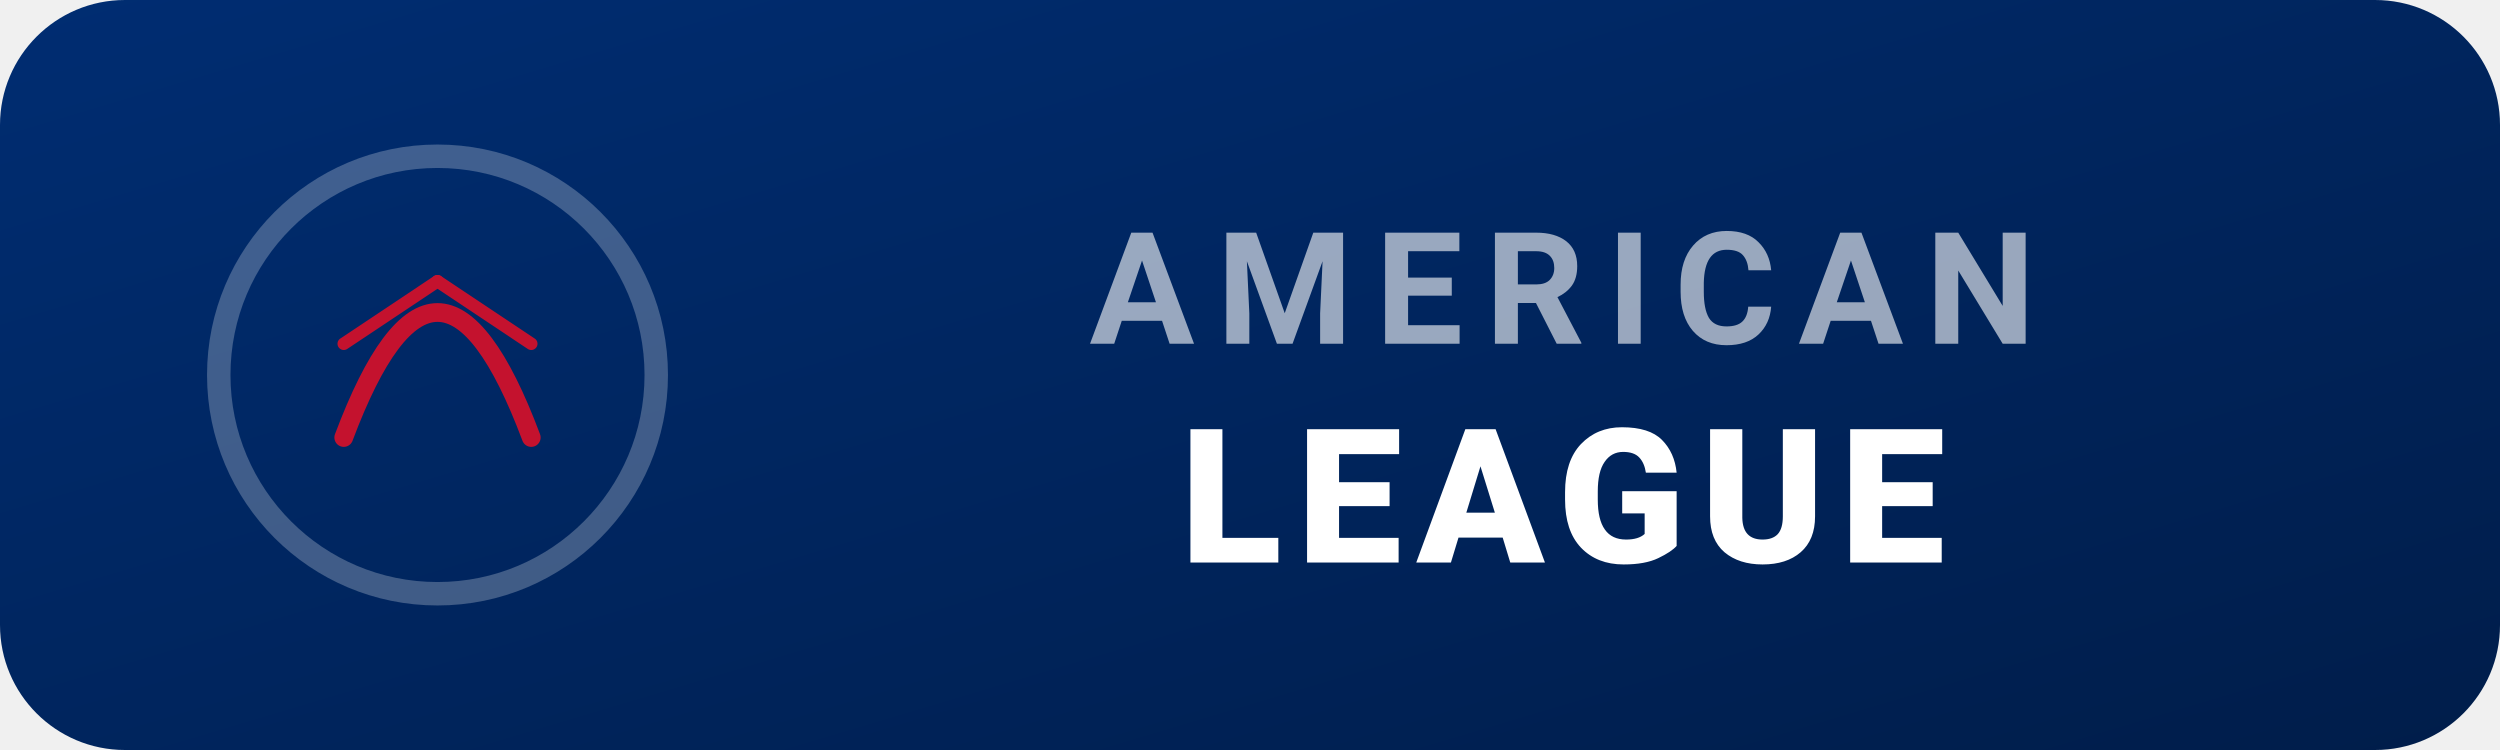
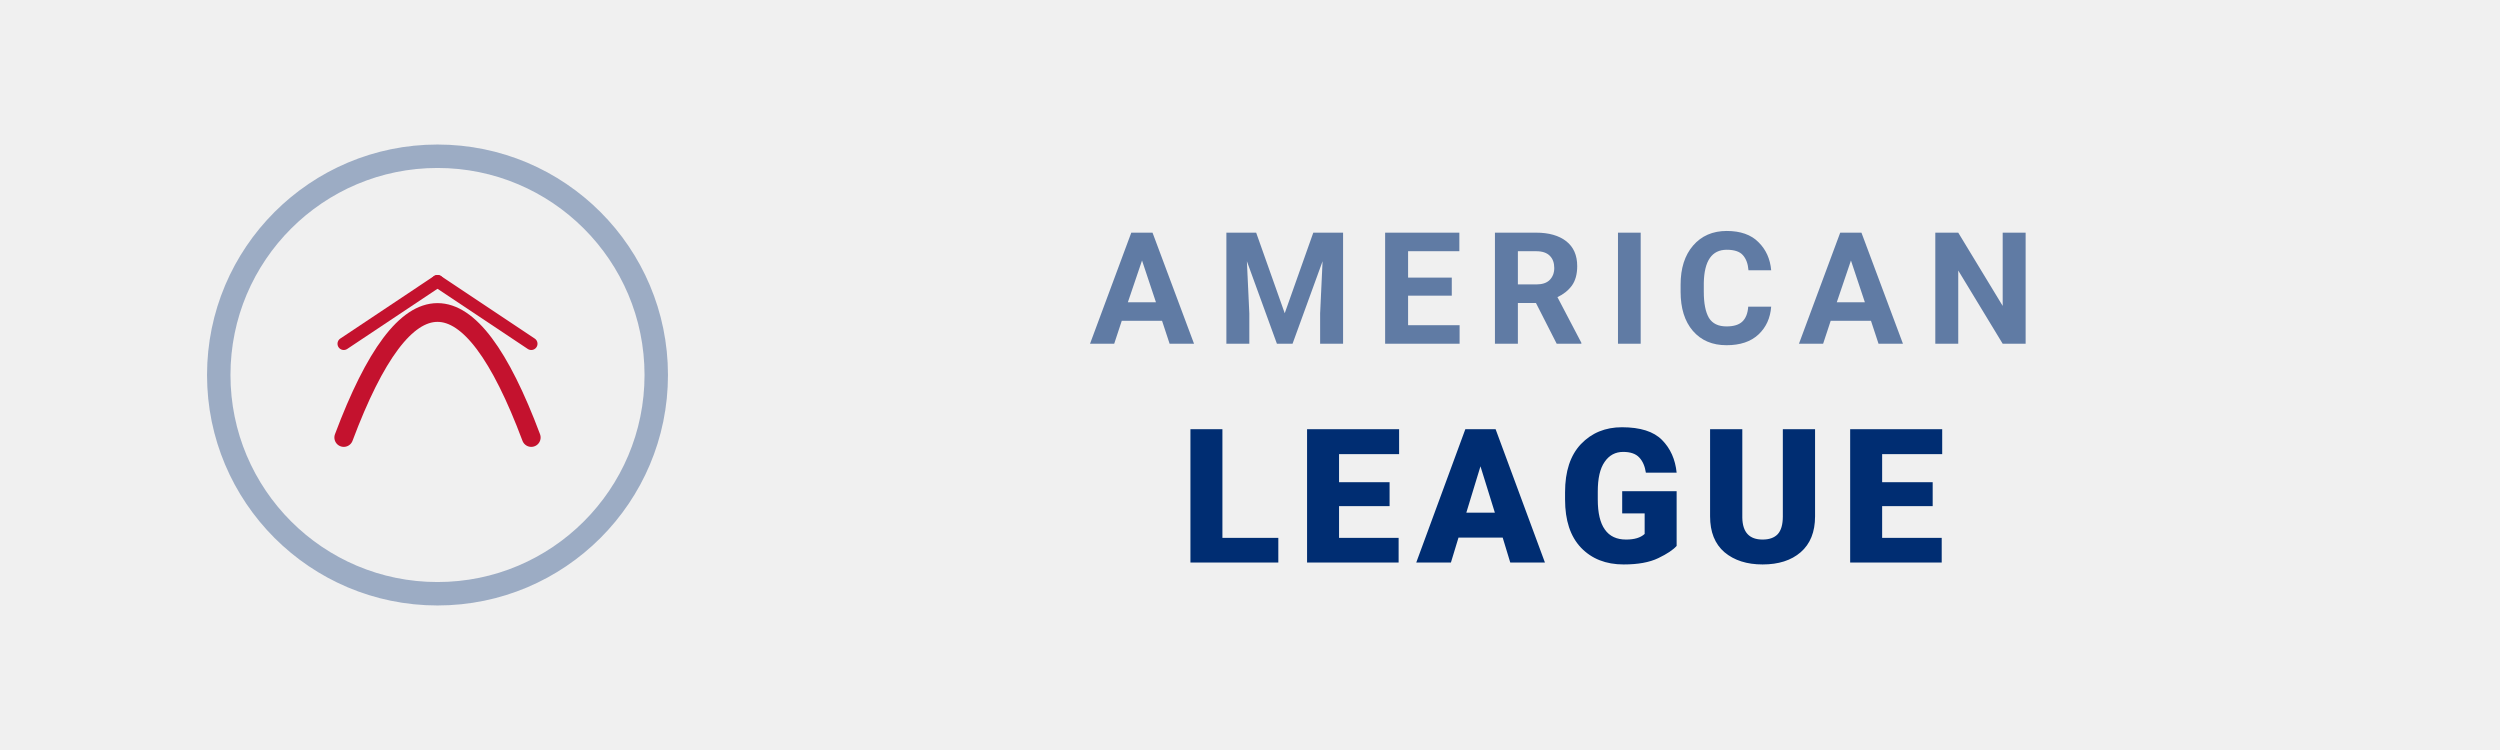
<svg xmlns="http://www.w3.org/2000/svg" viewBox="0 0 160 48" width="160" height="48">
-   <defs>
-     <linearGradient id="al-bg" x1="0" y1="0" x2="1" y2="1">
-       <stop offset="0%" stop-color="#002D72" />
-       <stop offset="100%" stop-color="#001d4a" />
-     </linearGradient>
-   </defs>
-   <rect width="160" height="48" rx="8" fill="url(#al-bg)" />
-   <circle cx="28" cy="24" r="14" fill="none" stroke="#ffffff" stroke-width="1.5" opacity="0.25" />
+   <circle cx="28" cy="24" r="14" fill="none" stroke="#002D72" stroke-width="1.5" opacity="0.35" />
  <path d="M22 28 Q28 12 34 28" fill="none" stroke="#C4122E" stroke-width="1.2" stroke-linecap="round" />
  <line x1="22" y1="22" x2="28" y2="18" stroke="#C4122E" stroke-width="0.8" stroke-linecap="round" />
  <line x1="28" y1="18" x2="34" y2="22" stroke="#C4122E" stroke-width="0.8" stroke-linecap="round" />
-   <text x="100" y="22" text-anchor="middle" font-family="-apple-system,BlinkMacSystemFont,'Segoe UI',Roboto,sans-serif" font-size="10" font-weight="700" fill="rgba(255,255,255,0.6)" letter-spacing="0.14em">AMERICAN</text>
-   <text x="100" y="36" text-anchor="middle" font-family="-apple-system,BlinkMacSystemFont,'Segoe UI',Roboto,sans-serif" font-size="12" font-weight="800" fill="#ffffff" letter-spacing="0.08em">LEAGUE</text>
+   <text x="100" y="22" text-anchor="middle" font-family="-apple-system,BlinkMacSystemFont,'Segoe UI',Roboto,sans-serif" font-size="10" font-weight="700" fill="#002D72" opacity="0.6" letter-spacing="0.14em">AMERICAN</text>
+   <text x="100" y="36" text-anchor="middle" font-family="-apple-system,BlinkMacSystemFont,'Segoe UI',Roboto,sans-serif" font-size="12" font-weight="800" fill="#002D72" letter-spacing="0.08em">LEAGUE</text>
</svg>
